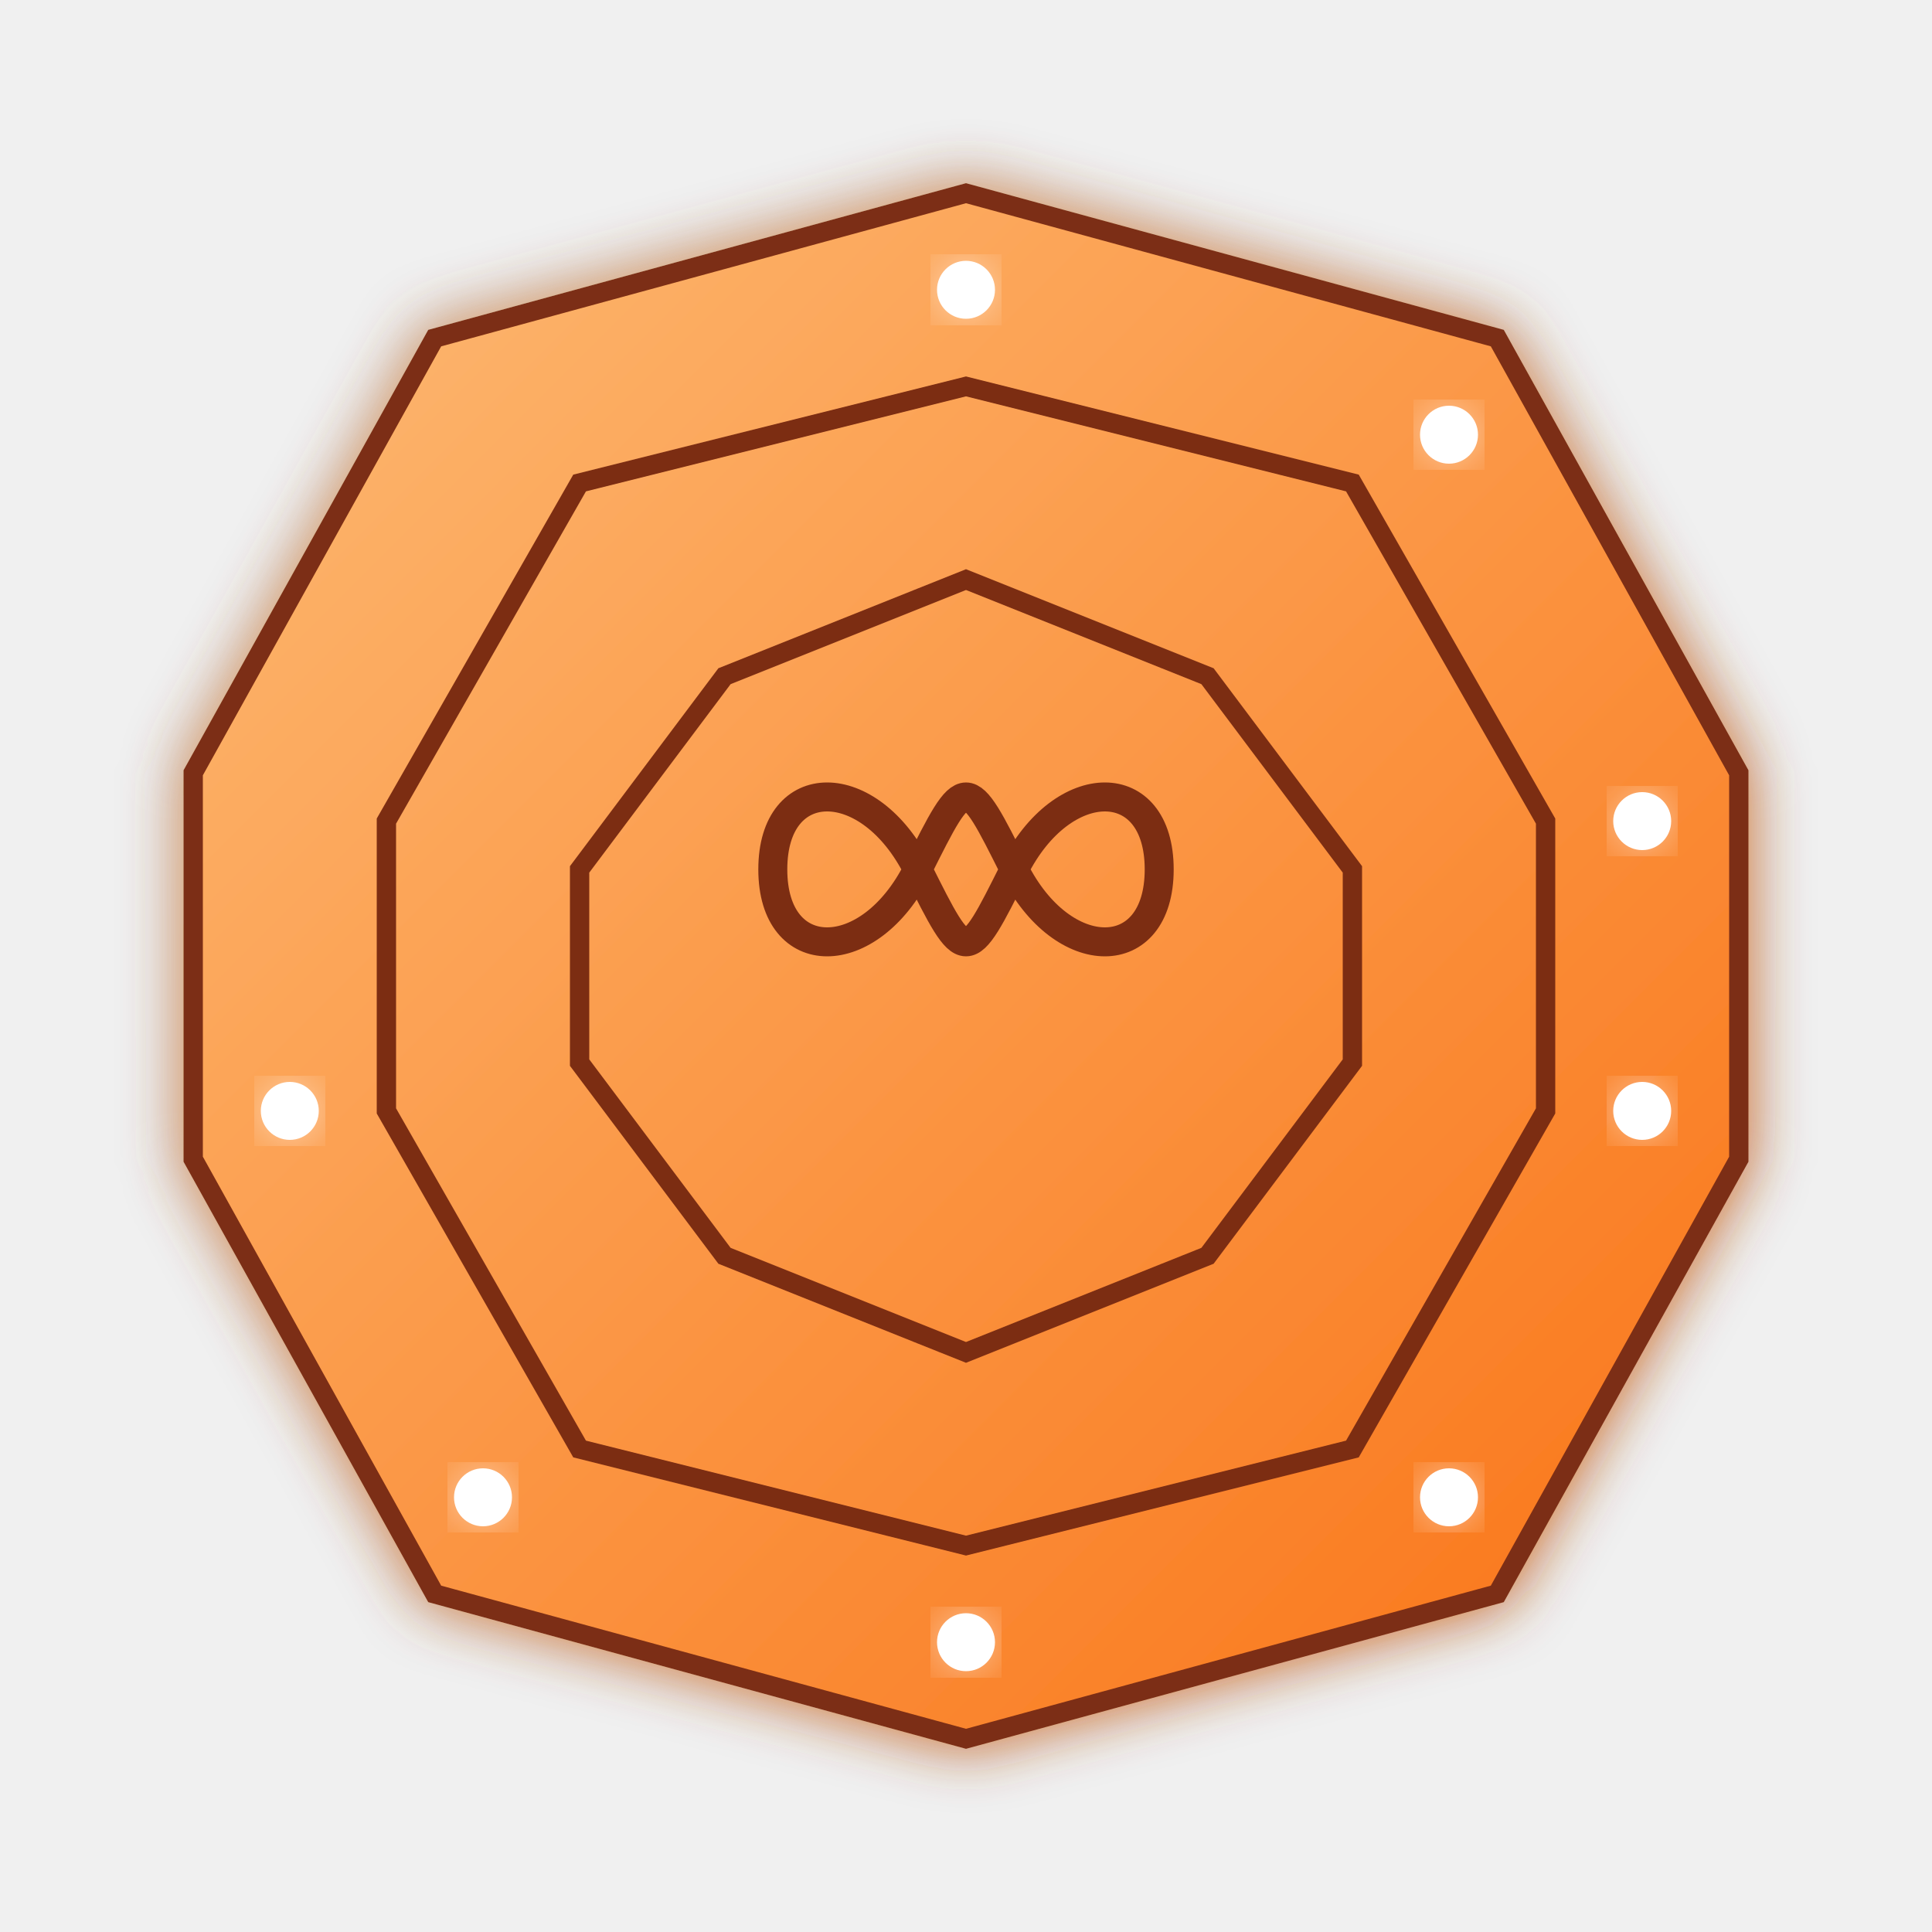
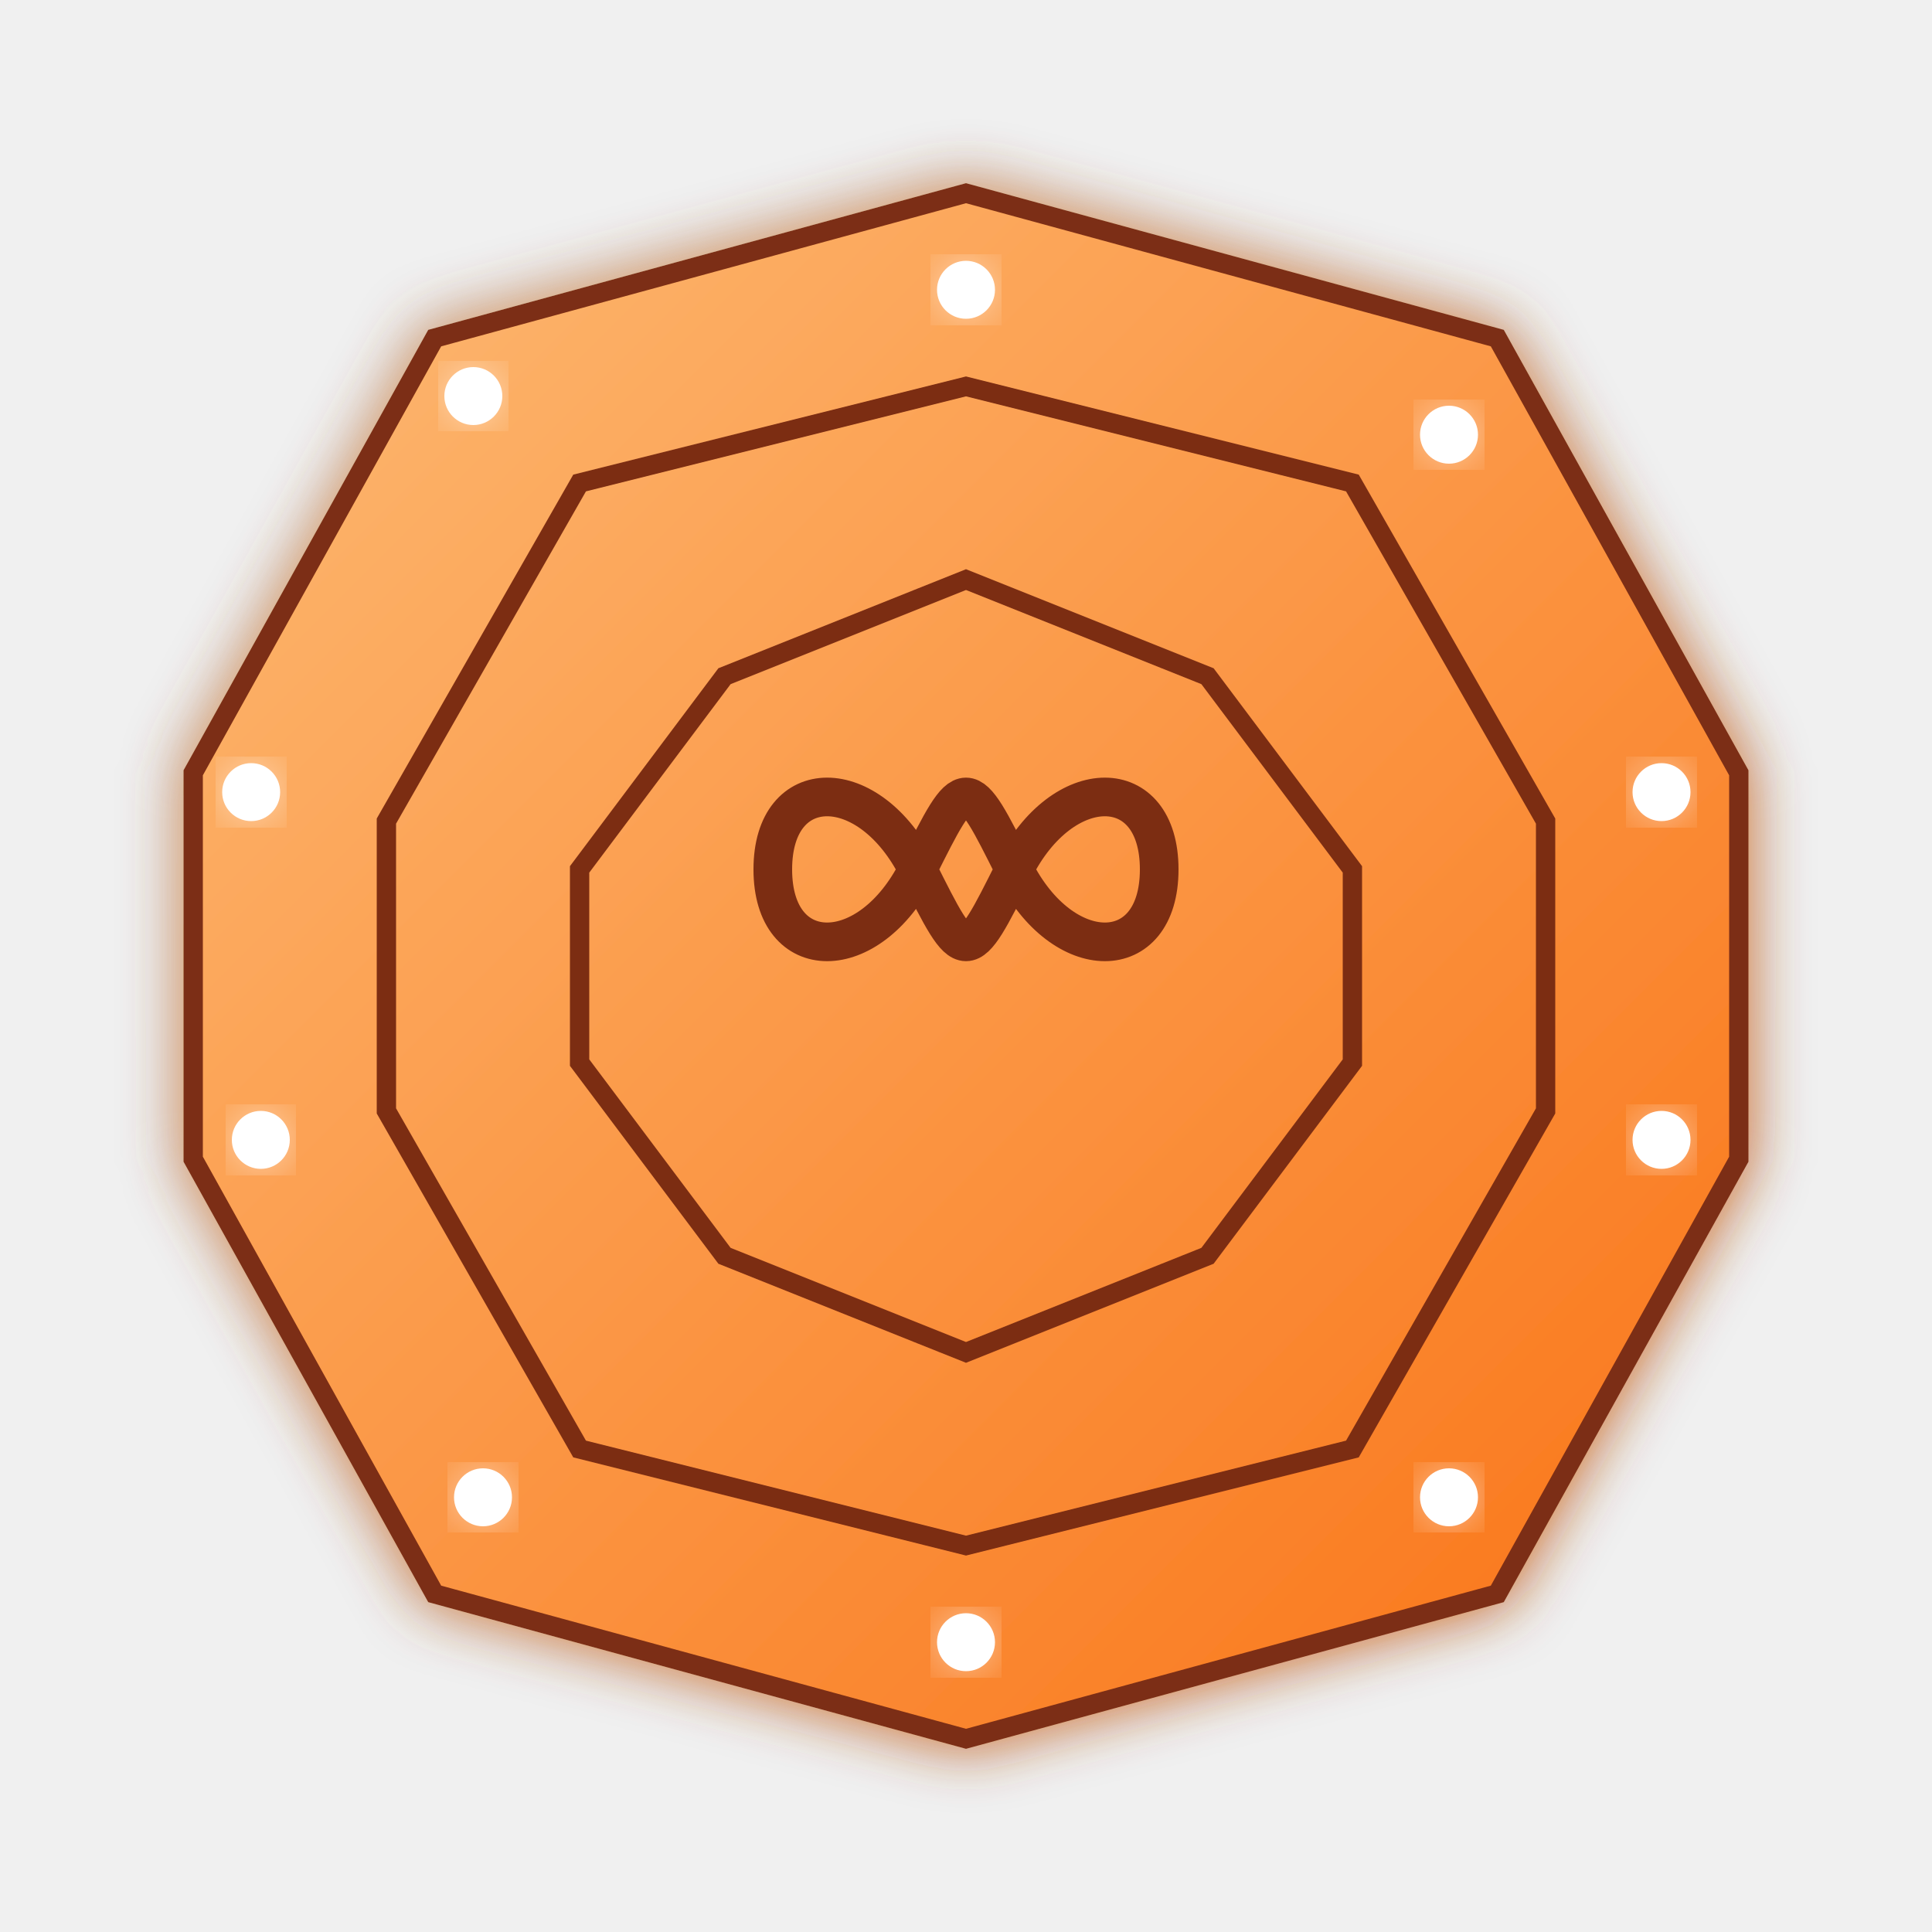
<svg xmlns="http://www.w3.org/2000/svg" width="200" height="200" viewBox="0 0 200 200" fill="none">
  <defs>
    <linearGradient id="grad8" x1="0%" y1="0%" x2="100%" y2="100%">
      <stop offset="0%" style="stop-color:#fdba74;stop-opacity:1" />
      <stop offset="100%" style="stop-color:#f97316;stop-opacity:1" />
    </linearGradient>
    <filter id="glow8">
      <feGaussianBlur stdDeviation="3" result="coloredBlur" />
      <feMerge>
        <feMergeNode in="coloredBlur" />
        <feMergeNode in="SourceGraphic" />
      </feMerge>
    </filter>
  </defs>
  <path d="M100 20L155 35L180 80L180 120L155 165L100 180L45 165L20 120L20 80L45 35L100 20Z" fill="url(#grad8)" stroke="#7c2d12" stroke-width="2" filter="url(#glow8)" />
  <path d="M100 40L140 50L160 85L160 115L140 150L100 160L60 150L40 115L40 85L60 50L100 40Z" fill="none" stroke="#7c2d12" stroke-width="2" />
  <path d="M100 60L125 70L140 90L140 110L125 130L100 140L75 130L60 110L60 90L75 70L100 60Z" fill="none" stroke="#7c2d12" stroke-width="2" />
-   <path d="M80 90C80 80 90 80 95 90C100 100 100 100 105 90C110 80 120 80 120 90C120 100 110 100 105 90C100 80 100 80 95 90C90 100 80 100 80 90Z" stroke="#7c2d12" stroke-width="3" stroke-linecap="round" fill="none" />
+   <path d="M80 90C80 80 90 80 95 90C100 100 100 100 105 90C110 80 120 80 120 90C120 100 110 100 105 90C100 80 100 80 95 90C90 100 80 100 80 90Z" stroke="#7c2d12" stroke-width="4" stroke-linecap="round" fill="none" />
  <circle cx="100" cy="30" r="3" fill="white" filter="url(#glow8)" />
  <circle cx="150" cy="45" r="3" fill="white" filter="url(#glow8)" />
-   <circle cx="170" cy="85" r="3" fill="white" filter="url(#glow8)" />
-   <circle cx="170" cy="115" r="3" fill="white" filter="url(#glow8)" />
+   <circle cx="172" cy="82" r="3" fill="white" filter="url(#glow8)" />
+   <circle cx="172" cy="118" r="3" fill="white" filter="url(#glow8)" />
  <circle cx="150" cy="155" r="3" fill="white" filter="url(#glow8)" />
  <circle cx="100" cy="170" r="3" fill="white" filter="url(#glow8)" />
  <circle cx="50" cy="155" r="3" fill="white" filter="url(#glow8)" />
-   <circle cx="30" cy="115" r="3" fill="white" filter="url(#glow8)" />
+   <circle cx="27" cy="118" r="3" fill="white" filter="url(#glow8)" />
+   <circle cx="26" cy="82" r="3" fill="white" filter="url(#glow8)" />
+   <circle cx="49" cy="41" r="3" fill="white" filter="url(#glow8)" />
</svg>
